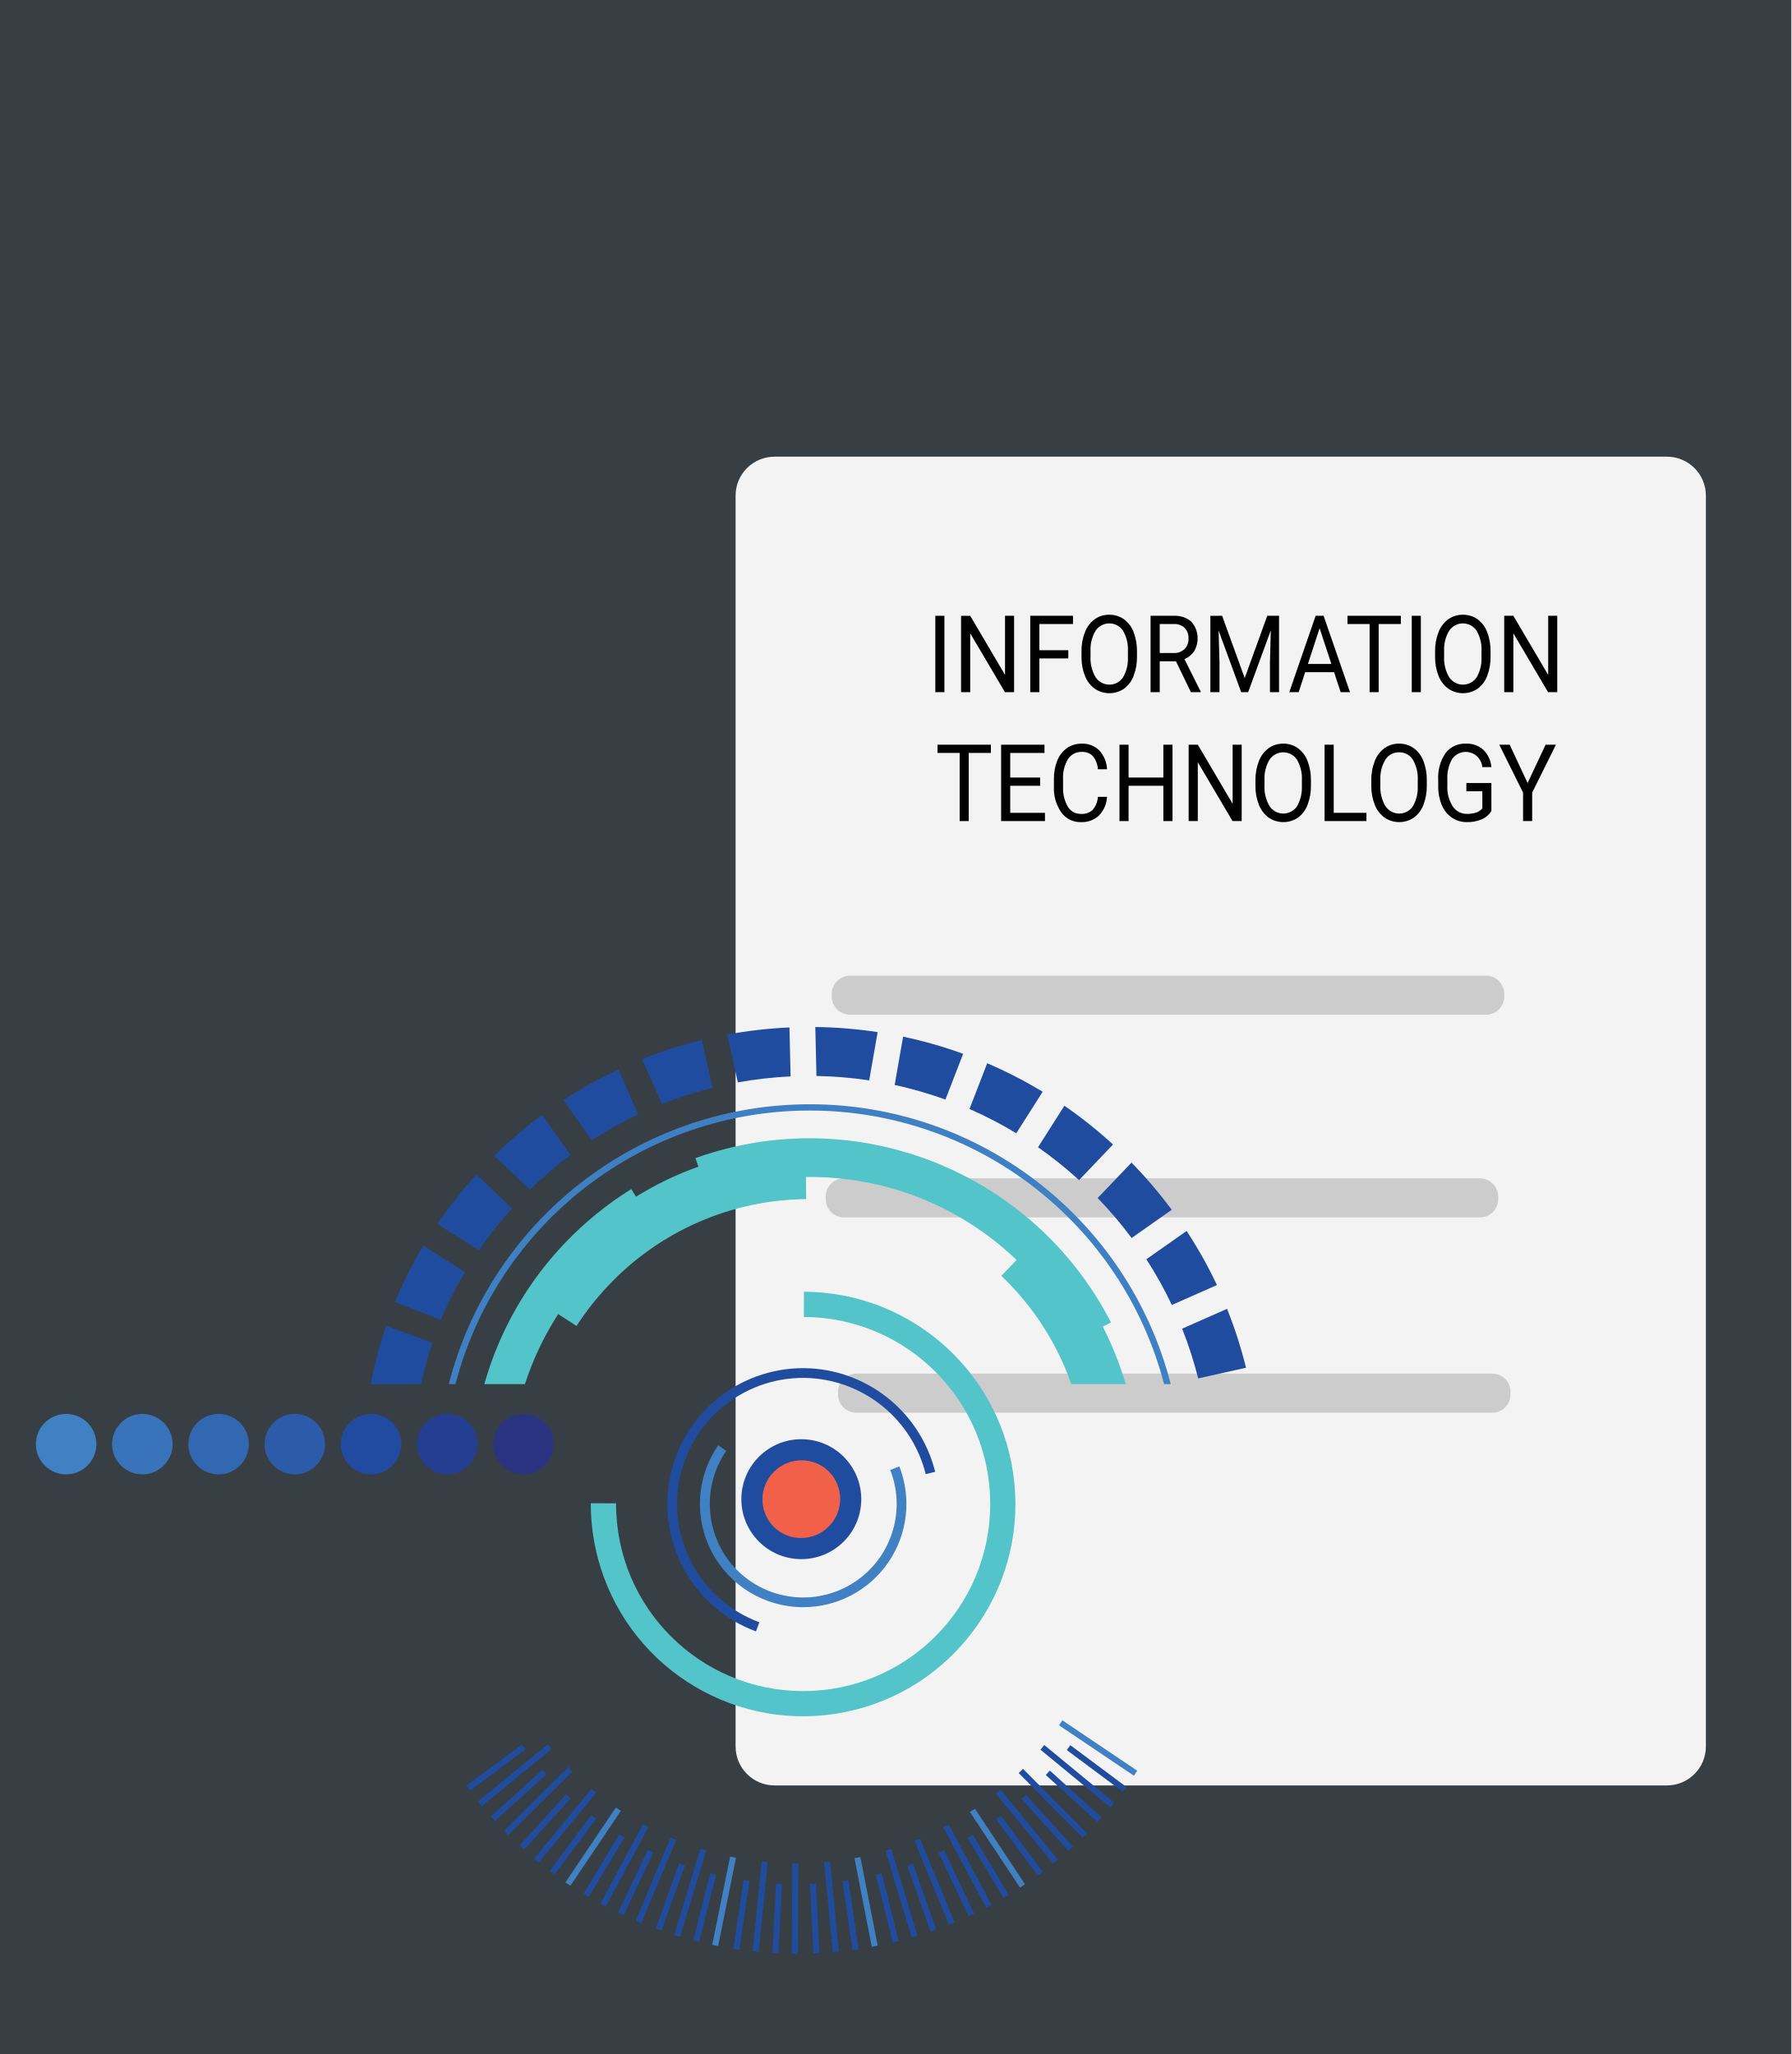
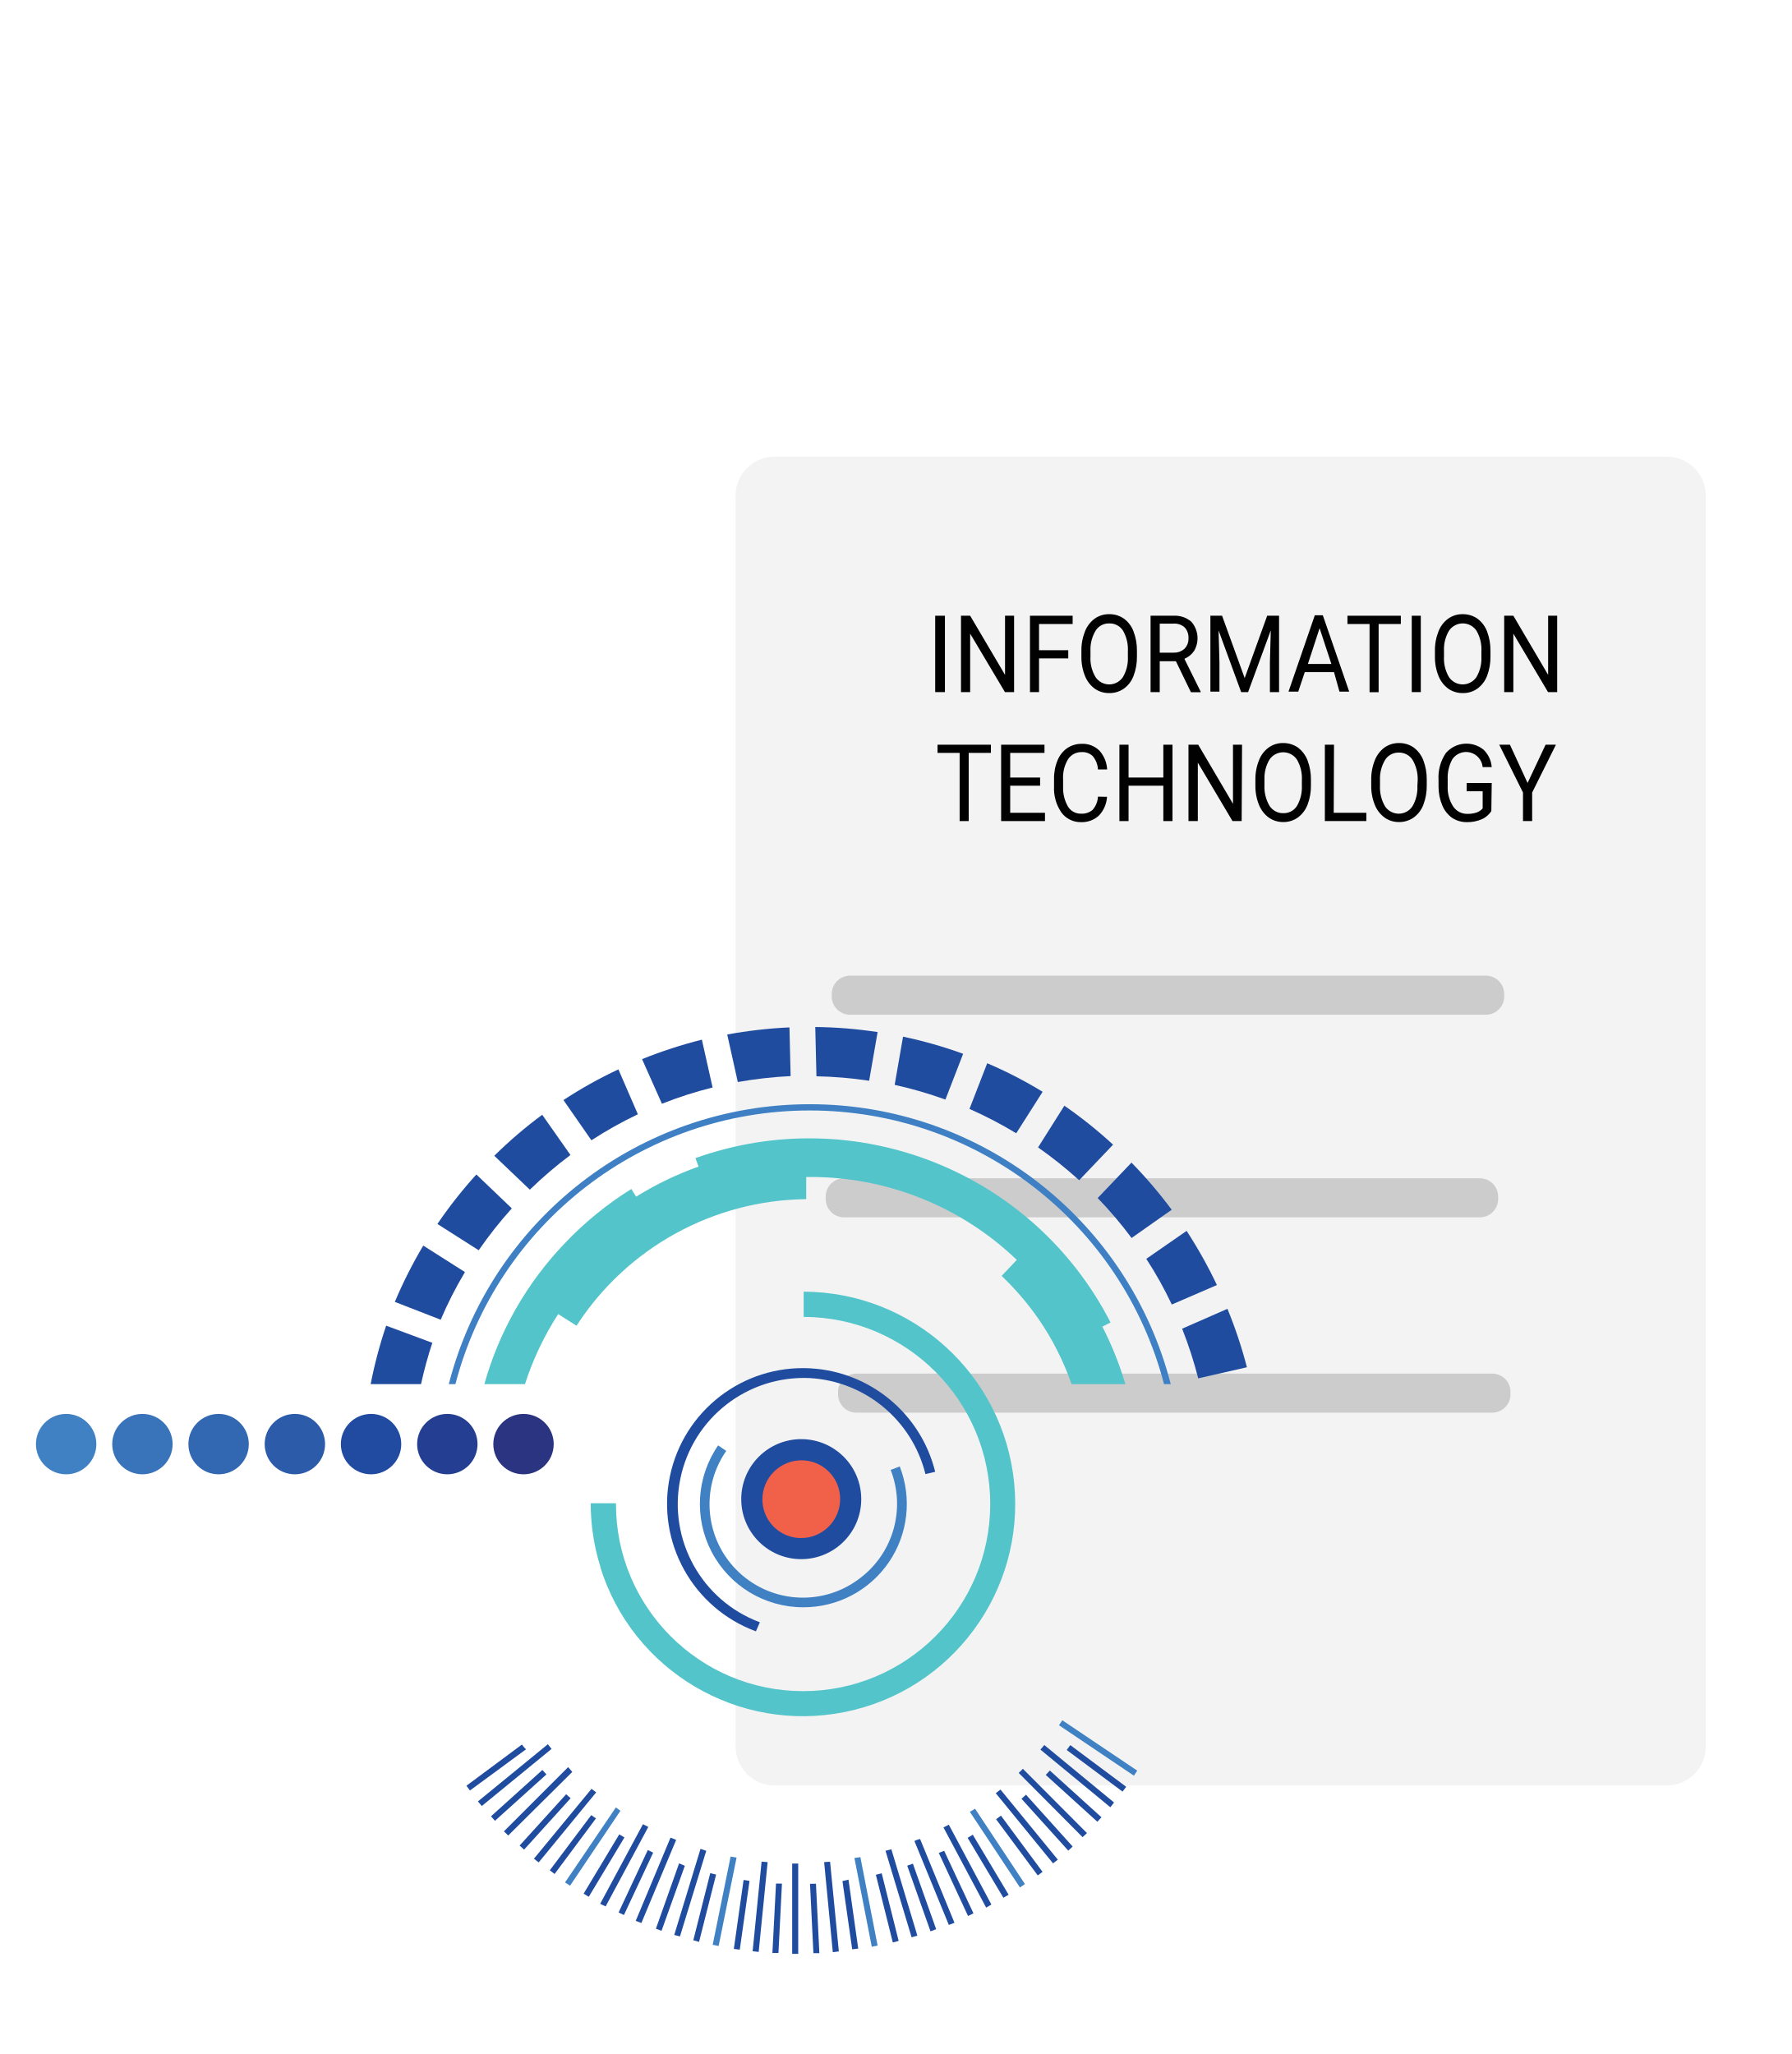
- <svg xmlns="http://www.w3.org/2000/svg" id="Layer_1" data-name="Layer 1" width="183.882" height="210.855" viewBox="0 0 183.882 210.855">
+ <svg xmlns="http://www.w3.org/2000/svg" id="Layer_1" data-name="Layer 1" width="183.88" height="210.86" viewBox="0 0 183.88 210.86">
  <defs>
-     <style>.cls-1{fill:#373f44;}.cls-2{fill:#f3f3f3;}.cls-3{fill:#ccc;}.cls-4{fill:#010101;}.cls-5{fill:#3f81c3;}.cls-6{fill:#3974ba;}.cls-7{fill:#3268b2;}.cls-8{fill:#2b5ba9;}.cls-9{fill:#214ba0;}.cls-10{fill:#243e92;}.cls-11{fill:#2a3480;}.cls-12{fill:#204ca0;}.cls-13{fill:#3e80c3;}.cls-14{fill:#52c4ca;}.cls-15{fill:#f1614a;}</style>
+     <style>.cls-1{fill:none;}.cls-2{fill:#f3f3f3;}.cls-3{fill:#ccc;}.cls-4{fill:#010101;}.cls-5{fill:#3f81c3;}.cls-6{fill:#3974ba;}.cls-7{fill:#3268b2;}.cls-8{fill:#2b5ba9;}.cls-9{fill:#214ba0;}.cls-10{fill:#243e92;}.cls-11{fill:#2a3480;}.cls-12{fill:#204ca0;}.cls-13{fill:#3e80c3;}.cls-14{fill:#52c4ca;}.cls-15{fill:#f1614a;}</style>
  </defs>
-   <rect class="cls-1" width="183.882" height="210.855" />
-   <rect class="cls-2" x="75.508" y="46.88" width="99.602" height="136.405" rx="4" />
-   <rect class="cls-3" x="86.026" y="141.011" width="69.032" height="4.014" rx="1.882" />
-   <rect class="cls-3" x="85.379" y="100.156" width="69.032" height="4.014" rx="1.882" />
-   <path class="cls-4" d="M96.945,71.054h-.934v-7.84h.934Z" />
-   <path class="cls-4" d="M104.097,71.054h-.94L99.592,65.013v6.042h-.939v-7.84h.939l3.575,6.069V63.214h.93Z" />
-   <path class="cls-4" d="M109.662,67.592H106.69v3.462h-.934v-7.84h4.388V64.06H106.69v2.687h2.973Z" />
-   <path class="cls-4" d="M116.711,67.387a5.307,5.307,0,0,1-.35,2.011,2.881,2.881,0,0,1-.992,1.311,2.677,2.677,0,0,1-2.982-.002,2.945,2.945,0,0,1-1.004-1.298,5.071,5.071,0,0,1-.367-1.952v-.566a5.248,5.248,0,0,1,.354-1.998,2.948,2.948,0,0,1,1.005-1.327,2.505,2.505,0,0,1,1.486-.46,2.553,2.553,0,0,1,1.501.455,2.877,2.877,0,0,1,.999,1.319,5.33,5.33,0,0,1,.35,2.011Zm-.93-.506a3.795,3.795,0,0,0-.506-2.14,1.695,1.695,0,0,0-2.809,0,3.707,3.707,0,0,0-.523,2.07v.576a3.8,3.8,0,0,0,.514,2.124,1.694,1.694,0,0,0,2.813.043,3.779,3.779,0,0,0,.511-2.092Z" />
-   <path class="cls-4" d="M120.71,67.883h-1.664v3.171h-.939v-7.84h2.345a2.593,2.593,0,0,1,1.841.604,2.602,2.602,0,0,1,.287,3.031,2.163,2.163,0,0,1-.995.813l1.664,3.328v.064h-1.002Zm-1.664-.846h1.436a1.522,1.522,0,0,0,1.106-.399,1.423,1.423,0,0,0,.411-1.068,1.506,1.506,0,0,0-.392-1.117,1.557,1.557,0,0,0-1.131-.394h-1.431Z" />
-   <path class="cls-4" d="M125.453,63.214l2.316,6.397,2.315-6.397h1.211v7.84h-.934V68.001l.088-3.295-2.326,6.349h-.715l-2.32-6.332.093,3.279v3.053h-.935v-7.84Z" />
-   <path class="cls-4" d="M136.944,69.002h-2.968l-.666,2.052h-.964l2.705-7.84h.817l2.71,7.84h-.959Zm-2.686-.845h2.408l-1.207-3.667Z" />
-   <path class="cls-4" d="M143.798,64.06h-2.276v6.995h-.93V64.06h-2.272v-.846h5.478Z" />
-   <path class="cls-4" d="M145.851,71.054h-.934v-7.84h.934Z" />
-   <path class="cls-4" d="M153.007,67.387a5.307,5.307,0,0,1-.35,2.011,2.881,2.881,0,0,1-.992,1.311,2.677,2.677,0,0,1-2.982-.002,2.945,2.945,0,0,1-1.004-1.298,5.071,5.071,0,0,1-.367-1.952v-.566a5.248,5.248,0,0,1,.354-1.998,2.948,2.948,0,0,1,1.005-1.327,2.505,2.505,0,0,1,1.486-.46,2.553,2.553,0,0,1,1.501.455,2.877,2.877,0,0,1,.999,1.319,5.33,5.33,0,0,1,.35,2.011Zm-.93-.506a3.795,3.795,0,0,0-.506-2.14,1.695,1.695,0,0,0-2.809,0,3.707,3.707,0,0,0-.523,2.07v.576a3.8,3.8,0,0,0,.514,2.124,1.694,1.694,0,0,0,2.813.043,3.779,3.779,0,0,0,.511-2.092Z" />
-   <path class="cls-4" d="M159.852,71.054h-.94l-3.565-6.042v6.042h-.939v-7.84h.939l3.575,6.069V63.214h.93Z" />
-   <path class="cls-4" d="M101.716,77.293H99.439v6.995H98.51V77.293H96.237v-.846h5.479Z" />
-   <path class="cls-4" d="M106.77,80.664H103.7v2.779h3.566v.845h-4.5v-7.84h4.451v.846H103.7v2.525H106.77Z" />
-   <path class="cls-4" d="M113.639,81.8a3.013,3.013,0,0,1-.829,1.92,2.557,2.557,0,0,1-1.855.676,2.4,2.4,0,0,1-2.012-.997,4.295,4.295,0,0,1-.757-2.665V79.98a4.873,4.873,0,0,1,.352-1.922,2.847,2.847,0,0,1,1-1.273,2.581,2.581,0,0,1,1.498-.444,2.414,2.414,0,0,1,1.81.697,3.059,3.059,0,0,1,.793,1.931H112.7a2.366,2.366,0,0,0-.528-1.361,1.504,1.504,0,0,0-1.136-.421,1.617,1.617,0,0,0-1.403.733,3.635,3.635,0,0,0-.509,2.086v.76a3.739,3.739,0,0,0,.482,2.032,1.513,1.513,0,0,0,1.348.754,1.677,1.677,0,0,0,1.193-.39A2.272,2.272,0,0,0,112.7,81.8Z" />
-   <path class="cls-4" d="M120.358,84.288h-.939v-3.624h-3.57v3.624h-.934v-7.84h.934v3.371h3.57V76.447h.939Z" />
-   <path class="cls-4" d="M127.46,84.288h-.94l-3.565-6.042v6.042h-.939v-7.84h.939l3.575,6.069V76.447h.93Z" />
-   <path class="cls-4" d="M134.568,80.621a5.307,5.307,0,0,1-.351,2.011,2.881,2.881,0,0,1-.992,1.311,2.677,2.677,0,0,1-2.982-.002,2.945,2.945,0,0,1-1.004-1.298,5.071,5.071,0,0,1-.367-1.952V80.125a5.248,5.248,0,0,1,.354-1.998A2.948,2.948,0,0,1,130.231,76.8a2.505,2.505,0,0,1,1.486-.46,2.553,2.553,0,0,1,1.501.455,2.877,2.877,0,0,1,.999,1.319,5.33,5.33,0,0,1,.351,2.011Zm-.93-.506a3.795,3.795,0,0,0-.506-2.14,1.695,1.695,0,0,0-2.809,0,3.708,3.708,0,0,0-.523,2.07v.576a3.8,3.8,0,0,0,.514,2.124,1.694,1.694,0,0,0,2.813.043,3.78,3.78,0,0,0,.511-2.092Z" />
-   <path class="cls-4" d="M136.907,83.442h3.357v.845H135.969v-7.84h.938Z" />
-   <path class="cls-4" d="M146.461,80.621a5.307,5.307,0,0,1-.35,2.011,2.881,2.881,0,0,1-.992,1.311,2.677,2.677,0,0,1-2.982-.002,2.94,2.94,0,0,1-1.005-1.298,5.09,5.09,0,0,1-.367-1.952V80.125a5.228,5.228,0,0,1,.355-1.998A2.94,2.94,0,0,1,142.124,76.8a2.507,2.507,0,0,1,1.486-.46,2.551,2.551,0,0,1,1.501.455,2.878,2.878,0,0,1,1,1.319,5.331,5.331,0,0,1,.35,2.011Zm-.929-.506a3.803,3.803,0,0,0-.506-2.14,1.617,1.617,0,0,0-1.416-.746,1.6,1.6,0,0,0-1.394.746,3.707,3.707,0,0,0-.522,2.07v.576a3.808,3.808,0,0,0,.513,2.124,1.694,1.694,0,0,0,2.814.043,3.779,3.779,0,0,0,.511-2.092Z" />
-   <path class="cls-4" d="M153.092,83.259a2.202,2.202,0,0,1-1.004.854,3.715,3.715,0,0,1-1.501.283,2.697,2.697,0,0,1-1.537-.45,2.911,2.911,0,0,1-1.039-1.279,4.818,4.818,0,0,1-.377-1.922v-.684a4.428,4.428,0,0,1,.747-2.746A2.49,2.49,0,0,1,150.48,76.34a2.518,2.518,0,0,1,1.785.627,2.834,2.834,0,0,1,.827,1.779h-.934a1.704,1.704,0,0,0-3.097-.831,3.868,3.868,0,0,0-.489,2.115v.641a3.599,3.599,0,0,0,.545,2.099,1.708,1.708,0,0,0,1.475.779,2.959,2.959,0,0,0,.919-.129,1.406,1.406,0,0,0,.652-.435V81.229h-1.64v-.845h2.568Z" />
-   <path class="cls-4" d="M156.809,80.384l1.849-3.937h1.061l-2.442,4.917v2.924h-.934V81.364L153.9,76.447h1.07Z" />
-   <rect class="cls-3" x="84.759" y="120.96" width="69.032" height="4.014" rx="1.882" />
-   <path class="cls-5" d="M6.788,151.354A3.104,3.104,0,1,1,9.892,148.25,3.104,3.104,0,0,1,6.788,151.354Z" />
-   <path class="cls-6" d="M14.613,151.354A3.104,3.104,0,1,1,17.717,148.25,3.104,3.104,0,0,1,14.613,151.354Z" />
-   <path class="cls-7" d="M22.438,151.354a3.104,3.104,0,1,1,3.104-3.104A3.104,3.104,0,0,1,22.438,151.354Z" />
-   <path class="cls-8" d="M30.262,151.354a3.104,3.104,0,1,1,3.104-3.104A3.104,3.104,0,0,1,30.262,151.354Z" />
-   <path class="cls-9" d="M38.087,151.354a3.104,3.104,0,1,1,3.104-3.104A3.104,3.104,0,0,1,38.087,151.354Z" />
-   <path class="cls-10" d="M45.912,151.354a3.104,3.104,0,1,1,3.104-3.104A3.104,3.104,0,0,1,45.912,151.354Z" />
-   <path class="cls-11" d="M53.737,151.354a3.104,3.104,0,1,1,3.104-3.104A3.104,3.104,0,0,1,53.737,151.354Z" />
-   <path class="cls-12" d="M57.836,112.928a45.781,45.781,0,0,1,5.641-3.145l2.036,4.609a40.826,40.826,0,0,0-4.777,2.665Z" />
-   <path class="cls-12" d="M65.913,108.728a46.139,46.139,0,0,1,6.14-1.967l1.096,4.91a41.048,41.048,0,0,0-5.2,1.666Z" />
-   <path class="cls-12" d="M40.529,133.654a45.857,45.857,0,0,1,2.925-5.782l4.274,2.714A40.817,40.817,0,0,0,45.24,135.478Z" />
-   <path class="cls-12" d="M74.646,106.203a46.541,46.541,0,0,1,6.392-.729l.117,5.026a41.333,41.333,0,0,0-5.413.613Z" />
-   <path class="cls-12" d="M44.901,125.647a46.443,46.443,0,0,1,4.011-5.078l3.643,3.477a41.372,41.372,0,0,0-3.401,4.301Z" />
-   <path class="cls-12" d="M50.741,118.645a46.194,46.194,0,0,1,4.917-4.202l2.9,4.129a41.299,41.299,0,0,0-4.165,3.558Z" />
-   <path class="cls-12" d="M121.809,126.365a45.803,45.803,0,0,1,3.11,5.553l-4.628,2.045a40.825,40.825,0,0,0-2.616-4.694Z" />
-   <path class="cls-12" d="M83.692,105.428a46.526,46.526,0,0,1,6.398.524l-.866,4.955a41.33,41.33,0,0,0-5.415-.453Z" />
-   <path class="cls-12" d="M116.149,119.347a46.397,46.397,0,0,1,4.131,4.847l-4.12,2.894a41.275,41.275,0,0,0-3.484-4.103Z" />
-   <path class="cls-12" d="M125.959,134.359a46.058,46.058,0,0,1,1.946,6.047l-4.91,1.096a41.04,41.04,0,0,0-1.648-5.106Z" />
-   <path class="cls-12" d="M92.704,106.42a46.098,46.098,0,0,1,6.164,1.758l-1.819,4.698a41.029,41.029,0,0,0-5.211-1.501Z" />
-   <path class="cls-12" d="M101.338,109.146a45.804,45.804,0,0,1,5.69,2.93l-2.705,4.26a40.845,40.845,0,0,0-4.804-2.491Z" />
-   <path class="cls-12" d="M109.259,113.511a46.296,46.296,0,0,1,4.994,3.979l-3.486,3.652a41.397,41.397,0,0,0-4.213-3.371Z" />
-   <path class="cls-12" d="M38.053,142.086a45.757,45.757,0,0,1,1.583-5.995l4.748,1.754a41.119,41.119,0,0,0-1.159,4.24Z" />
-   <path class="cls-13" d="M119.494,142.086a37.593,37.593,0,0,0-72.74,0h-.687a38.262,38.262,0,0,1,74.11,0Z" />
-   <path class="cls-14" d="M109.971,142.086a28.412,28.412,0,0,0-3.424-6.723,28.7,28.7,0,0,0-3.758-4.387l1.56-1.635-.001-.001a30.593,30.593,0,0,0-21.622-8.513l.029,2.268A28.29,28.29,0,0,0,62.5,131.913a28.882,28.882,0,0,0-3.321,4.203l-1.879-1.217a30.553,30.553,0,0,0-3.414,7.188h-4.17a34.515,34.515,0,0,1,8.27-14.48,34.896,34.896,0,0,1,6.816-5.543l.488.787a33.304,33.304,0,0,1,6.407-3.09l-.313-.874a34.785,34.785,0,0,1,42.659,16.871l-.842.432a33.79,33.79,0,0,1,2.355,5.897Z" />
-   <path class="cls-14" d="M61.637,160.874a21.792,21.792,0,0,1-.991-6.488c0-.024.003-.047.003-.07l2.596.009c0,.023-.003.045-.003.068a19.203,19.203,0,1,0,19.273-19.199l.009-2.591a21.791,21.791,0,1,1-20.887,28.271Z" />
-   <path class="cls-12" d="M77.599,167.473a13.947,13.947,0,0,1,5.593-27.004,14.035,14.035,0,0,1,12.805,10.623l-.973.236a13.025,13.025,0,0,0-11.885-9.861,12.947,12.947,0,0,0-5.192,25.068Z" />
-   <path class="cls-12" d="M82.277,147.744a6.155,6.155,0,1,0,6.133,6.177A6.155,6.155,0,0,0,82.277,147.744Z" />
-   <path class="cls-5" d="M82.455,164.986a10.595,10.595,0,0,1-8.73-16.617l.822.569A9.658,9.658,0,0,0,74.944,160.38a9.598,9.598,0,0,0,16.441-9.48l.932-.364a10.594,10.594,0,0,1-9.862,14.45Z" />
-   <ellipse class="cls-15" cx="82.255" cy="153.899" rx="4.004" ry="3.976" transform="translate(-84.731 103.2388) rotate(-45)" />
-   <path class="cls-12" d="M99.333,188.672,103,194.82c.178-.104.361-.199.537-.306l-3.676-6.163C99.686,188.459,99.511,188.568,99.333,188.672Z" />
-   <path class="cls-12" d="M96.365,190.223l3.056,6.464c.187-.086.374-.173.559-.262l-3.059-6.47C96.736,190.044,96.552,190.136,96.365,190.223Z" />
-   <path class="cls-12" d="M93.127,191.528l2.396,6.742c.195-.067.385-.147.579-.217l-2.394-6.737C93.514,191.387,93.322,191.461,93.127,191.528Z" />
-   <path class="cls-12" d="M102.254,186.757l4.28,5.773c.166-.121.324-.251.488-.374l-4.275-5.766C102.583,186.512,102.42,186.636,102.254,186.757Z" />
-   <path class="cls-12" d="M79.657,193.359l-.366,7.127c.205.012.41.014.615.024l.365-7.119Q79.964,193.377,79.657,193.359Z" />
-   <path class="cls-12" d="M83.146,193.394l.349,7.117c.205-.008.411-.013.615-.025l-.349-7.123C83.557,193.375,83.352,193.386,83.146,193.394Z" />
-   <path class="cls-12" d="M86.481,193.107l1.031,7.056c.203-.028.41-.043.613-.074l-1.034-7.075C86.888,193.045,86.686,193.079,86.481,193.107Z" />
-   <path class="cls-12" d="M89.912,192.465l1.738,6.945c.201-.048.398-.104.598-.155L90.51,192.311C90.311,192.363,90.113,192.417,89.912,192.465Z" />
-   <path class="cls-12" d="M109.503,179.649l5.73,4.269c.124-.165.257-.321.379-.487l-5.739-4.276Q109.69,179.404,109.503,179.649Z" />
-   <path class="cls-12" d="M107.352,182.214l5.299,4.804c.139-.152.279-.302.416-.456l-5.3-4.804Q107.562,181.988,107.352,182.214Z" />
-   <path class="cls-12" d="M104.86,184.659l4.804,5.323c.153-.137.299-.283.451-.422l-4.798-5.317C105.166,184.383,105.014,184.522,104.86,184.659Z" />
-   <path class="cls-12" d="M76.327,193.001l-1.049,7.064c.204.032.408.055.612.084l1.048-7.055C76.733,193.066,76.53,193.033,76.327,193.001Z" />
-   <path class="cls-12" d="M53.577,179.091l-5.7,4.227c.12.166.239.333.362.497l5.707-4.231C53.822,179.419,53.698,179.256,53.577,179.091Z" />
-   <path class="cls-12" d="M55.677,181.699,50.401,186.46c.137.154.272.309.411.461l5.28-4.765C55.953,182.004,55.813,181.853,55.677,181.699Z" />
-   <path class="cls-12" d="M66.504,189.92l-3.047,6.406c.186.09.37.181.557.268l3.047-6.406C66.873,190.101,66.689,190.01,66.504,189.92Z" />
-   <path class="cls-12" d="M72.909,192.291l-1.742,6.893c.199.052.396.113.596.162l1.744-6.901C73.307,192.396,73.109,192.343,72.909,192.291Z" />
-   <path class="cls-12" d="M69.714,191.288,67.326,197.96c.194.071.386.144.581.213l2.388-6.671C70.1,191.433,69.908,191.36,69.714,191.288Z" />
-   <path class="cls-12" d="M58.121,184.19l-4.778,5.27c.151.14.301.281.454.418l4.781-5.273C58.424,184.468,58.272,184.329,58.121,184.19Z" />
-   <path class="cls-12" d="M63.567,188.31l-3.653,6.093c.176.107.35.217.528.321l3.654-6.094C63.918,188.526,63.743,188.417,63.567,188.31Z" />
-   <path class="cls-12" d="M60.686,186.34l-4.249,5.703c.164.124.327.25.493.371L61.18,186.71Q60.931,186.527,60.686,186.34Z" />
-   <path class="cls-12" d="M102.217,184.094l5.887,7.196c.16-.129.324-.253.482-.385L102.7,183.711C102.542,183.843,102.377,183.966,102.217,184.094Z" />
-   <path class="cls-12" d="M93.87,188.962l3.528,8.605c.191-.076.388-.138.578-.217l-3.526-8.6C94.261,188.829,94.06,188.886,93.87,188.962Z" />
-   <path class="cls-12" d="M96.847,187.599l4.382,8.228c.183-.096.356-.207.538-.306l-4.365-8.197C97.221,187.423,97.03,187.504,96.847,187.599Z" />
-   <path class="cls-5" d="M99.561,186.013l5.143,7.757c.172-.113.34-.231.511-.346l-5.129-7.736C99.916,185.803,99.734,185.901,99.561,186.013Z" />
-   <path class="cls-12" d="M90.899,189.986l2.68,8.885c.198-.058.397-.11.593-.171l-2.676-8.87C91.301,189.891,91.096,189.929,90.899,189.986Z" />
-   <path class="cls-12" d="M81.749,191.308c-.144,0-.283-.02-.426-.021l-.033,9.276c.158.002.315.018.473.018.049,0,.097-.006.146-.006l.033-9.276C81.876,191.299,81.814,191.308,81.749,191.308Z" />
-   <path class="cls-5" d="M87.71,190.74l1.778,9.108c.203-.037.404-.083.606-.123l-1.772-9.079C88.121,190.688,87.911,190.703,87.71,190.74Z" />
-   <path class="cls-12" d="M84.596,191.164l.896,9.243c.206-.018.408-.053.614-.074l-.893-9.212C85.009,191.143,84.801,191.147,84.596,191.164Z" />
-   <path class="cls-12" d="M104.571,182.011l6.555,6.603c.147-.144.305-.275.45-.422l-6.561-6.609C104.87,181.729,104.718,181.867,104.571,182.011Z" />
-   <path class="cls-12" d="M106.803,179.615l7.18,5.911c.132-.159.251-.329.38-.489l-7.167-5.9C107.066,179.297,106.936,179.456,106.803,179.615Z" />
-   <path class="cls-5" d="M108.709,177.112l7.688,5.177c.115-.17.225-.343.338-.515L109.053,176.6C108.939,176.772,108.826,176.943,108.709,177.112Z" />
-   <path class="cls-12" d="M56.241,179.056l-7.185,5.878c.129.161.27.31.402.469l7.168-5.864C56.493,179.381,56.37,179.216,56.241,179.056Z" />
-   <path class="cls-12" d="M78.185,191.106l-.921,9.201c.205.022.409.051.614.07l.922-9.218C78.595,191.141,78.389,191.128,78.185,191.106Z" />
-   <path class="cls-12" d="M71.906,189.796l-2.7,8.851c.02.006.039.015.059.022.177.055.358.092.536.145l2.7-8.852C72.304,189.903,72.101,189.857,71.906,189.796Z" />
-   <path class="cls-5" d="M74.947,190.59l-1.836,9.06c.202.043.405.077.608.117l1.836-9.062C75.352,190.666,75.148,190.633,74.947,190.59Z" />
-   <path class="cls-12" d="M58.324,181.409l-6.592,6.545c.144.147.295.286.441.431l6.579-6.532C58.606,181.708,58.468,181.556,58.324,181.409Z" />
-   <path class="cls-12" d="M68.833,188.65l-3.575,8.543c.189.08.387.143.578.221l3.571-8.533C69.216,188.803,69.022,188.732,68.833,188.65Z" />
-   <path class="cls-12" d="M66.009,187.272l-4.384,8.172c.18.098.374.172.556.267l4.377-8.158C66.375,187.459,66.189,187.371,66.009,187.272Z" />
-   <path class="cls-12" d="M60.719,183.641l-5.906,7.173c.159.133.331.248.491.378l5.893-7.158C61.038,183.903,60.878,183.774,60.719,183.641Z" />
-   <path class="cls-5" d="M63.222,185.547l-5.186,7.701c.17.116.349.216.521.33l5.176-7.687C63.562,185.777,63.391,185.663,63.222,185.547Z" />
+   <rect class="cls-1" width="183.88" height="210.86" />
+   <rect class="cls-2" x="75.51" y="46.88" width="99.6" height="136.41" rx="4" />
+   <rect class="cls-3" x="86.03" y="141.01" width="69.03" height="4.01" rx="1.88" />
+   <rect class="cls-3" x="85.38" y="100.16" width="69.03" height="4.01" rx="1.88" />
+   <path class="cls-4" d="M97,71.05H96V63.21H97Z" />
+   <path class="cls-4" d="M104.1,71.05h-.94l-3.57-6v6h-.94V63.21h.94l3.58,6.07V63.21h.93Z" />
+   <path class="cls-4" d="M109.66,67.59h-3v3.46h-.93V63.21h4.38v.85h-3.45v2.69h3Z" />
+   <path class="cls-4" d="M116.71,67.39a5.35,5.35,0,0,1-.35,2,2.84,2.84,0,0,1-1,1.31,2.56,2.56,0,0,1-1.5.45,2.52,2.52,0,0,1-1.48-.45,3,3,0,0,1-1-1.3,5.1,5.1,0,0,1-.37-2v-.57a5.21,5.21,0,0,1,.36-2,3,3,0,0,1,1-1.32,2.51,2.51,0,0,1,1.49-.46,2.56,2.56,0,0,1,1.5.45,2.84,2.84,0,0,1,1,1.32,5.42,5.42,0,0,1,.35,2Zm-.93-.51a3.87,3.87,0,0,0-.5-2.14,1.61,1.61,0,0,0-1.42-.74,1.58,1.58,0,0,0-1.39.74,3.72,3.72,0,0,0-.53,2.07v.58a3.71,3.71,0,0,0,.52,2.12,1.69,1.69,0,0,0,2.81,0,3.76,3.76,0,0,0,.51-2.09Z" />
+   <path class="cls-4" d="M120.71,67.88h-1.66v3.17h-.94V63.21h2.34a2.6,2.6,0,0,1,1.84.61,2.58,2.58,0,0,1,.29,3,2.2,2.2,0,0,1-1,.81L123.25,71v.06h-1ZM119.05,67h1.43a1.57,1.57,0,0,0,1.11-.4,1.44,1.44,0,0,0,.41-1.07,1.51,1.51,0,0,0-.39-1.12,1.54,1.54,0,0,0-1.13-.39h-1.43Z" />
+   <path class="cls-4" d="M125.45,63.21l2.32,6.4,2.31-6.4h1.22v7.84h-.94V68l.09-3.29-2.33,6.34h-.71l-2.32-6.33.09,3.28v3h-.93V63.21Z" />
+   <path class="cls-4" d="M136.94,69h-3l-.67,2h-1l2.7-7.84h.82l2.71,7.84h-1Zm-2.68-.84h2.41l-1.21-3.67Z" />
+   <path class="cls-4" d="M143.8,64.06h-2.28v7h-.93v-7h-2.27v-.85h5.48Z" />
+   <path class="cls-4" d="M145.85,71.05h-.93V63.21h.93Z" />
+   <path class="cls-4" d="M153,67.39a5.35,5.35,0,0,1-.35,2,2.93,2.93,0,0,1-1,1.31,2.5,2.5,0,0,1-1.49.45,2.55,2.55,0,0,1-1.49-.45,3,3,0,0,1-1-1.3,5.1,5.1,0,0,1-.37-2v-.57a5.21,5.21,0,0,1,.36-2,2.89,2.89,0,0,1,1-1.32,2.48,2.48,0,0,1,1.49-.46,2.6,2.6,0,0,1,1.5.45,2.91,2.91,0,0,1,1,1.32,5.42,5.42,0,0,1,.35,2Zm-.93-.51a3.78,3.78,0,0,0-.51-2.14,1.7,1.7,0,0,0-2.81,0,3.72,3.72,0,0,0-.52,2.07v.58a3.8,3.8,0,0,0,.51,2.12,1.7,1.7,0,0,0,2.82,0,3.76,3.76,0,0,0,.51-2.09Z" />
+   <path class="cls-4" d="M159.85,71.05h-.94l-3.56-6v6h-.94V63.21h.94l3.57,6.07V63.21h.93Z" />
+   <path class="cls-4" d="M101.72,77.29H99.44v7h-.93v-7H96.24v-.84h5.48Z" />
+   <path class="cls-4" d="M106.77,80.66H103.7v2.78h3.57v.85h-4.5V76.45h4.45v.84H103.7v2.53h3.07Z" />
+   <path class="cls-4" d="M113.64,81.8a3.05,3.05,0,0,1-.83,1.92,2.56,2.56,0,0,1-1.86.68,2.43,2.43,0,0,1-2-1,4.34,4.34,0,0,1-.75-2.67V80a4.77,4.77,0,0,1,.35-1.92,2.82,2.82,0,0,1,1-1.28,2.62,2.62,0,0,1,1.5-.44,2.41,2.41,0,0,1,1.81.7,3.1,3.1,0,0,1,.79,1.93h-.94a2.35,2.35,0,0,0-.53-1.36,1.5,1.5,0,0,0-1.13-.42,1.62,1.62,0,0,0-1.41.73,3.61,3.61,0,0,0-.51,2.08v.76a3.78,3.78,0,0,0,.49,2,1.51,1.51,0,0,0,1.34.75,1.7,1.7,0,0,0,1.2-.39,2.24,2.24,0,0,0,.55-1.36Z" />
+   <path class="cls-4" d="M120.36,84.29h-.94V80.66h-3.57v3.63h-.94V76.45h.94v3.37h3.57V76.45h.94Z" />
+   <path class="cls-4" d="M127.46,84.29h-.94l-3.56-6v6H122V76.45H123l3.57,6.07V76.45h.93Z" />
+   <path class="cls-4" d="M134.57,80.62a5.35,5.35,0,0,1-.35,2,2.93,2.93,0,0,1-1,1.31,2.51,2.51,0,0,1-1.49.46,2.55,2.55,0,0,1-1.49-.46,3,3,0,0,1-1-1.3,5.1,5.1,0,0,1-.37-2v-.56a5.17,5.17,0,0,1,.36-2,2.92,2.92,0,0,1,1-1.33,2.48,2.48,0,0,1,1.49-.46,2.6,2.6,0,0,1,1.5.45,3,3,0,0,1,1,1.32,5.44,5.44,0,0,1,.35,2Zm-.93-.51a3.78,3.78,0,0,0-.51-2.14,1.7,1.7,0,0,0-2.81,0A3.72,3.72,0,0,0,129.8,80v.58a3.86,3.86,0,0,0,.51,2.13,1.64,1.64,0,0,0,1.42.77,1.61,1.61,0,0,0,1.4-.73,3.81,3.81,0,0,0,.51-2.09Z" />
+   <path class="cls-4" d="M136.91,83.44h3.35v.85H136V76.45h.94Z" />
+   <path class="cls-4" d="M146.46,80.62a5.35,5.35,0,0,1-.35,2,2.84,2.84,0,0,1-1,1.31,2.56,2.56,0,0,1-1.5.46,2.52,2.52,0,0,1-1.48-.46,3,3,0,0,1-1-1.3,5.1,5.1,0,0,1-.37-2v-.56a5.17,5.17,0,0,1,.36-2,3,3,0,0,1,1-1.33,2.51,2.51,0,0,1,1.49-.46,2.56,2.56,0,0,1,1.5.45,2.94,2.94,0,0,1,1,1.32,5.44,5.44,0,0,1,.35,2Zm-.93-.51A3.87,3.87,0,0,0,145,78a1.63,1.63,0,0,0-1.42-.74,1.61,1.61,0,0,0-1.39.74,3.72,3.72,0,0,0-.53,2.07v.58a3.85,3.85,0,0,0,.52,2.13,1.69,1.69,0,0,0,2.81,0,3.81,3.81,0,0,0,.51-2.09Z" />
+   <path class="cls-4" d="M153.09,83.26a2.19,2.19,0,0,1-1,.85,3.68,3.68,0,0,1-1.5.29,2.7,2.7,0,0,1-1.54-.45,3,3,0,0,1-1-1.28,5,5,0,0,1-.38-1.93v-.68a4.43,4.43,0,0,1,.75-2.75,2.79,2.79,0,0,1,3.88-.34,2.79,2.79,0,0,1,.83,1.78h-.93a1.71,1.71,0,0,0-3.1-.83,3.91,3.91,0,0,0-.49,2.11v.64a3.56,3.56,0,0,0,.55,2.1,1.7,1.7,0,0,0,1.47.78,2.84,2.84,0,0,0,.92-.13,1.46,1.46,0,0,0,.65-.43V81.23h-1.64v-.85h2.57Z" />
+   <path class="cls-4" d="M156.81,80.38l1.85-3.93h1.06l-2.44,4.91v2.93h-.94V81.36l-2.44-4.91H155Z" />
+   <rect class="cls-3" x="84.76" y="120.96" width="69.03" height="4.01" rx="1.88" />
+   <path class="cls-5" d="M6.79,151.35a3.1,3.1,0,1,1,3.1-3.1A3.1,3.1,0,0,1,6.79,151.35Z" />
+   <path class="cls-6" d="M14.61,151.35a3.1,3.1,0,1,1,3.11-3.1A3.1,3.1,0,0,1,14.61,151.35Z" />
+   <path class="cls-7" d="M22.44,151.35a3.1,3.1,0,1,1,3.1-3.1A3.1,3.1,0,0,1,22.44,151.35Z" />
+   <path class="cls-8" d="M30.26,151.35a3.1,3.1,0,1,1,3.11-3.1A3.1,3.1,0,0,1,30.26,151.35Z" />
+   <path class="cls-9" d="M38.09,151.35a3.1,3.1,0,1,1,3.1-3.1A3.1,3.1,0,0,1,38.09,151.35Z" />
+   <path class="cls-10" d="M45.91,151.35a3.1,3.1,0,1,1,3.11-3.1A3.1,3.1,0,0,1,45.91,151.35Z" />
+   <path class="cls-11" d="M53.74,151.35a3.1,3.1,0,1,1,3.1-3.1A3.1,3.1,0,0,1,53.74,151.35Z" />
+   <path class="cls-12" d="M57.84,112.93a45.24,45.24,0,0,1,5.64-3.15l2,4.61a41.41,41.41,0,0,0-4.77,2.67Z" />
+   <path class="cls-12" d="M65.91,108.73a46.64,46.64,0,0,1,6.14-2l1.1,4.91a40.33,40.33,0,0,0-5.2,1.67Z" />
+   <path class="cls-12" d="M40.53,133.65a46.71,46.71,0,0,1,2.92-5.78l4.28,2.72a39.45,39.45,0,0,0-2.49,4.89Z" />
+   <path class="cls-12" d="M74.65,106.2a47.35,47.35,0,0,1,6.39-.73l.12,5a42.8,42.8,0,0,0-5.42.61Z" />
+   <path class="cls-12" d="M44.9,125.65a46.36,46.36,0,0,1,4-5.08l3.64,3.48a41.93,41.93,0,0,0-3.4,4.3Z" />
+   <path class="cls-12" d="M50.74,118.65a45.26,45.26,0,0,1,4.92-4.21l2.9,4.13a42.21,42.21,0,0,0-4.17,3.56Z" />
+   <path class="cls-12" d="M121.81,126.36a47.27,47.27,0,0,1,3.11,5.56l-4.63,2a39.36,39.36,0,0,0-2.62-4.69Z" />
+   <path class="cls-12" d="M83.69,105.43a45.77,45.77,0,0,1,6.4.52l-.87,5a40.85,40.85,0,0,0-5.41-.46Z" />
+   <path class="cls-12" d="M116.15,119.35a47.35,47.35,0,0,1,4.13,4.84l-4.12,2.9a40.79,40.79,0,0,0-3.48-4.1Z" />
+   <path class="cls-12" d="M126,134.36a46.38,46.38,0,0,1,2,6L123,141.5a42.09,42.09,0,0,0-1.65-5.1Z" />
+   <path class="cls-12" d="M92.7,106.42a46.09,46.09,0,0,1,6.17,1.76l-1.82,4.7a41.81,41.81,0,0,0-5.21-1.51Z" />
+   <path class="cls-12" d="M101.34,109.15a44.36,44.36,0,0,1,5.69,2.93l-2.71,4.26a42.11,42.11,0,0,0-4.8-2.5Z" />
+   <path class="cls-12" d="M109.26,113.51a45.57,45.57,0,0,1,5,4l-3.48,3.65a43.26,43.26,0,0,0-4.22-3.37Z" />
+   <path class="cls-12" d="M38.05,142.09a46.1,46.1,0,0,1,1.59-6l4.74,1.76a42.24,42.24,0,0,0-1.16,4.24Z" />
+   <path class="cls-13" d="M119.49,142.09a37.59,37.59,0,0,0-72.74,0h-.68a38.26,38.26,0,0,1,74.11,0Z" />
+   <path class="cls-14" d="M110,142.09a28.27,28.27,0,0,0-3.42-6.73,29.08,29.08,0,0,0-3.76-4.38l1.56-1.64h0a30.57,30.57,0,0,0-21.62-8.51l0,2.27a28.46,28.46,0,0,0-23.58,13L57.3,134.9a30.5,30.5,0,0,0-3.41,7.19H49.72A34.29,34.29,0,0,1,58,127.61a34.76,34.76,0,0,1,6.81-5.55l.49.79a33.2,33.2,0,0,1,6.41-3.09l-.32-.87A34.75,34.75,0,0,1,114,135.76l-.84.43a33.63,33.63,0,0,1,2.36,5.9Z" />
+   <path class="cls-14" d="M61.64,160.87a21.68,21.68,0,0,1-1-6.48v-.07h2.59v.07a19.21,19.21,0,1,0,19.27-19.2V132.6a21.79,21.79,0,1,1-20.88,28.27Z" />
+   <path class="cls-12" d="M77.6,167.47a13.94,13.94,0,0,1,5.59-27A14,14,0,0,1,96,151.09l-1,.24a13,13,0,0,0-11.88-9.86A12.95,12.95,0,0,0,78,166.54Z" />
+   <path class="cls-12" d="M82.28,147.74a6.16,6.16,0,1,0,6.13,6.18A6.16,6.16,0,0,0,82.28,147.74Z" />
+   <path class="cls-5" d="M82.45,165a10.6,10.6,0,0,1-8.73-16.62l.83.57a9.59,9.59,0,0,0,13.88,12.95,9.56,9.56,0,0,0,3-11l.93-.36A10.6,10.6,0,0,1,82.45,165Z" />
+   <ellipse class="cls-15" cx="82.25" cy="153.9" rx="4" ry="3.98" transform="translate(-84.73 103.24) rotate(-45)" />
+   <path class="cls-12" d="M99.33,188.67l3.67,6.15.54-.31-3.68-6.16Z" />
+   <path class="cls-12" d="M96.37,190.22l3,6.47.56-.27L96.92,190Z" />
+   <path class="cls-12" d="M93.13,191.53l2.39,6.74.58-.22-2.39-6.73Z" />
+   <path class="cls-12" d="M102.25,186.76l4.28,5.77.49-.37-4.27-5.77Z" />
+   <path class="cls-12" d="M79.66,193.36l-.37,7.13.62,0,.36-7.12Z" />
+   <path class="cls-12" d="M83.15,193.39l.35,7.12.61,0-.35-7.13Z" />
+   <path class="cls-12" d="M86.48,193.11l1,7,.62-.07-1-7.08Z" />
+   <path class="cls-12" d="M89.91,192.46l1.74,6.95.6-.16-1.74-6.94Z" />
+   <path class="cls-12" d="M109.5,179.65l5.73,4.27c.13-.17.26-.32.38-.49l-5.74-4.28Z" />
+   <path class="cls-12" d="M107.35,182.21l5.3,4.81.42-.46-5.3-4.8Z" />
+   <path class="cls-12" d="M104.86,184.66l4.8,5.32c.16-.13.3-.28.45-.42l-4.79-5.32Z" />
+   <path class="cls-12" d="M76.33,193l-1,7.07.61.08,1-7.06C76.73,193.07,76.53,193,76.33,193Z" />
+   <path class="cls-12" d="M53.58,179.09l-5.7,4.23.36.49L54,179.58C53.82,179.42,53.7,179.26,53.58,179.09Z" />
+   <path class="cls-12" d="M55.68,181.7l-5.28,4.76.41.46,5.28-4.76Z" />
+   <path class="cls-12" d="M66.5,189.92l-3,6.41.55.26,3-6.4Z" />
+   <path class="cls-12" d="M72.91,192.29l-1.74,6.89.59.17,1.75-6.91C73.31,192.4,73.11,192.34,72.91,192.29Z" />
+   <path class="cls-12" d="M69.71,191.29,67.33,198l.58.21,2.39-6.67Z" />
+   <path class="cls-12" d="M58.12,184.19l-4.78,5.27.46.42,4.78-5.28C58.42,184.47,58.27,184.33,58.12,184.19Z" />
+   <path class="cls-12" d="M63.57,188.31l-3.66,6.09.53.32,3.66-6.09Z" />
+   <path class="cls-12" d="M60.69,186.34,56.44,192l.49.38,4.25-5.71Z" />
+   <path class="cls-12" d="M102.22,184.09l5.88,7.2.49-.38-5.89-7.2Z" />
+   <path class="cls-12" d="M93.87,189l3.53,8.61.58-.22-3.53-8.6C94.26,188.83,94.06,188.89,93.87,189Z" />
+   <path class="cls-12" d="M96.85,187.6l4.38,8.23.54-.31-4.37-8.2Z" />
+   <path class="cls-5" d="M99.56,186l5.14,7.76c.18-.11.34-.23.51-.35l-5.12-7.73Z" />
+   <path class="cls-12" d="M90.9,190l2.68,8.88.59-.17-2.67-8.87Z" />
+   <path class="cls-12" d="M81.75,191.31l-.43,0,0,9.27.47,0h.15l0-9.27Z" />
+   <path class="cls-5" d="M87.71,190.74l1.78,9.11.6-.12-1.77-9.08C88.12,190.69,87.91,190.7,87.71,190.74Z" />
+   <path class="cls-12" d="M84.6,191.16l.89,9.25.62-.08-.9-9.21Z" />
+   <path class="cls-12" d="M104.57,182l6.56,6.6c.14-.14.3-.27.45-.42L105,181.58C104.87,181.73,104.72,181.87,104.57,182Z" />
+   <path class="cls-12" d="M106.8,179.61l7.18,5.92c.14-.16.25-.33.38-.49l-7.16-5.9C107.07,179.3,106.94,179.46,106.8,179.61Z" />
+   <path class="cls-5" d="M108.71,177.11l7.69,5.18.34-.52-7.69-5.17Z" />
+   <path class="cls-12" d="M56.24,179.06l-7.18,5.87c.12.16.27.31.4.47l7.16-5.86Z" />
+   <path class="cls-12" d="M78.18,191.11l-.92,9.2.62.07.92-9.22Z" />
+   <path class="cls-12" d="M71.91,189.8l-2.7,8.85.05,0,.54.14L72.5,190Z" />
+   <path class="cls-5" d="M75,190.59l-1.84,9.06.61.12,1.84-9.07Z" />
+   <path class="cls-12" d="M58.32,181.41,51.73,188l.44.43,6.58-6.53Z" />
+   <path class="cls-12" d="M68.83,188.65l-3.57,8.54.58.22,3.57-8.53Z" />
+   <path class="cls-12" d="M66,187.27l-4.39,8.17c.18.1.38.18.56.27l4.38-8.16Z" />
+   <path class="cls-12" d="M60.72,183.64l-5.91,7.17c.16.14.33.25.49.38L61.2,184Z" />
+   <path class="cls-5" d="M63.22,185.55,58,193.25c.17.11.35.21.52.33l5.17-7.69Z" />
</svg>
